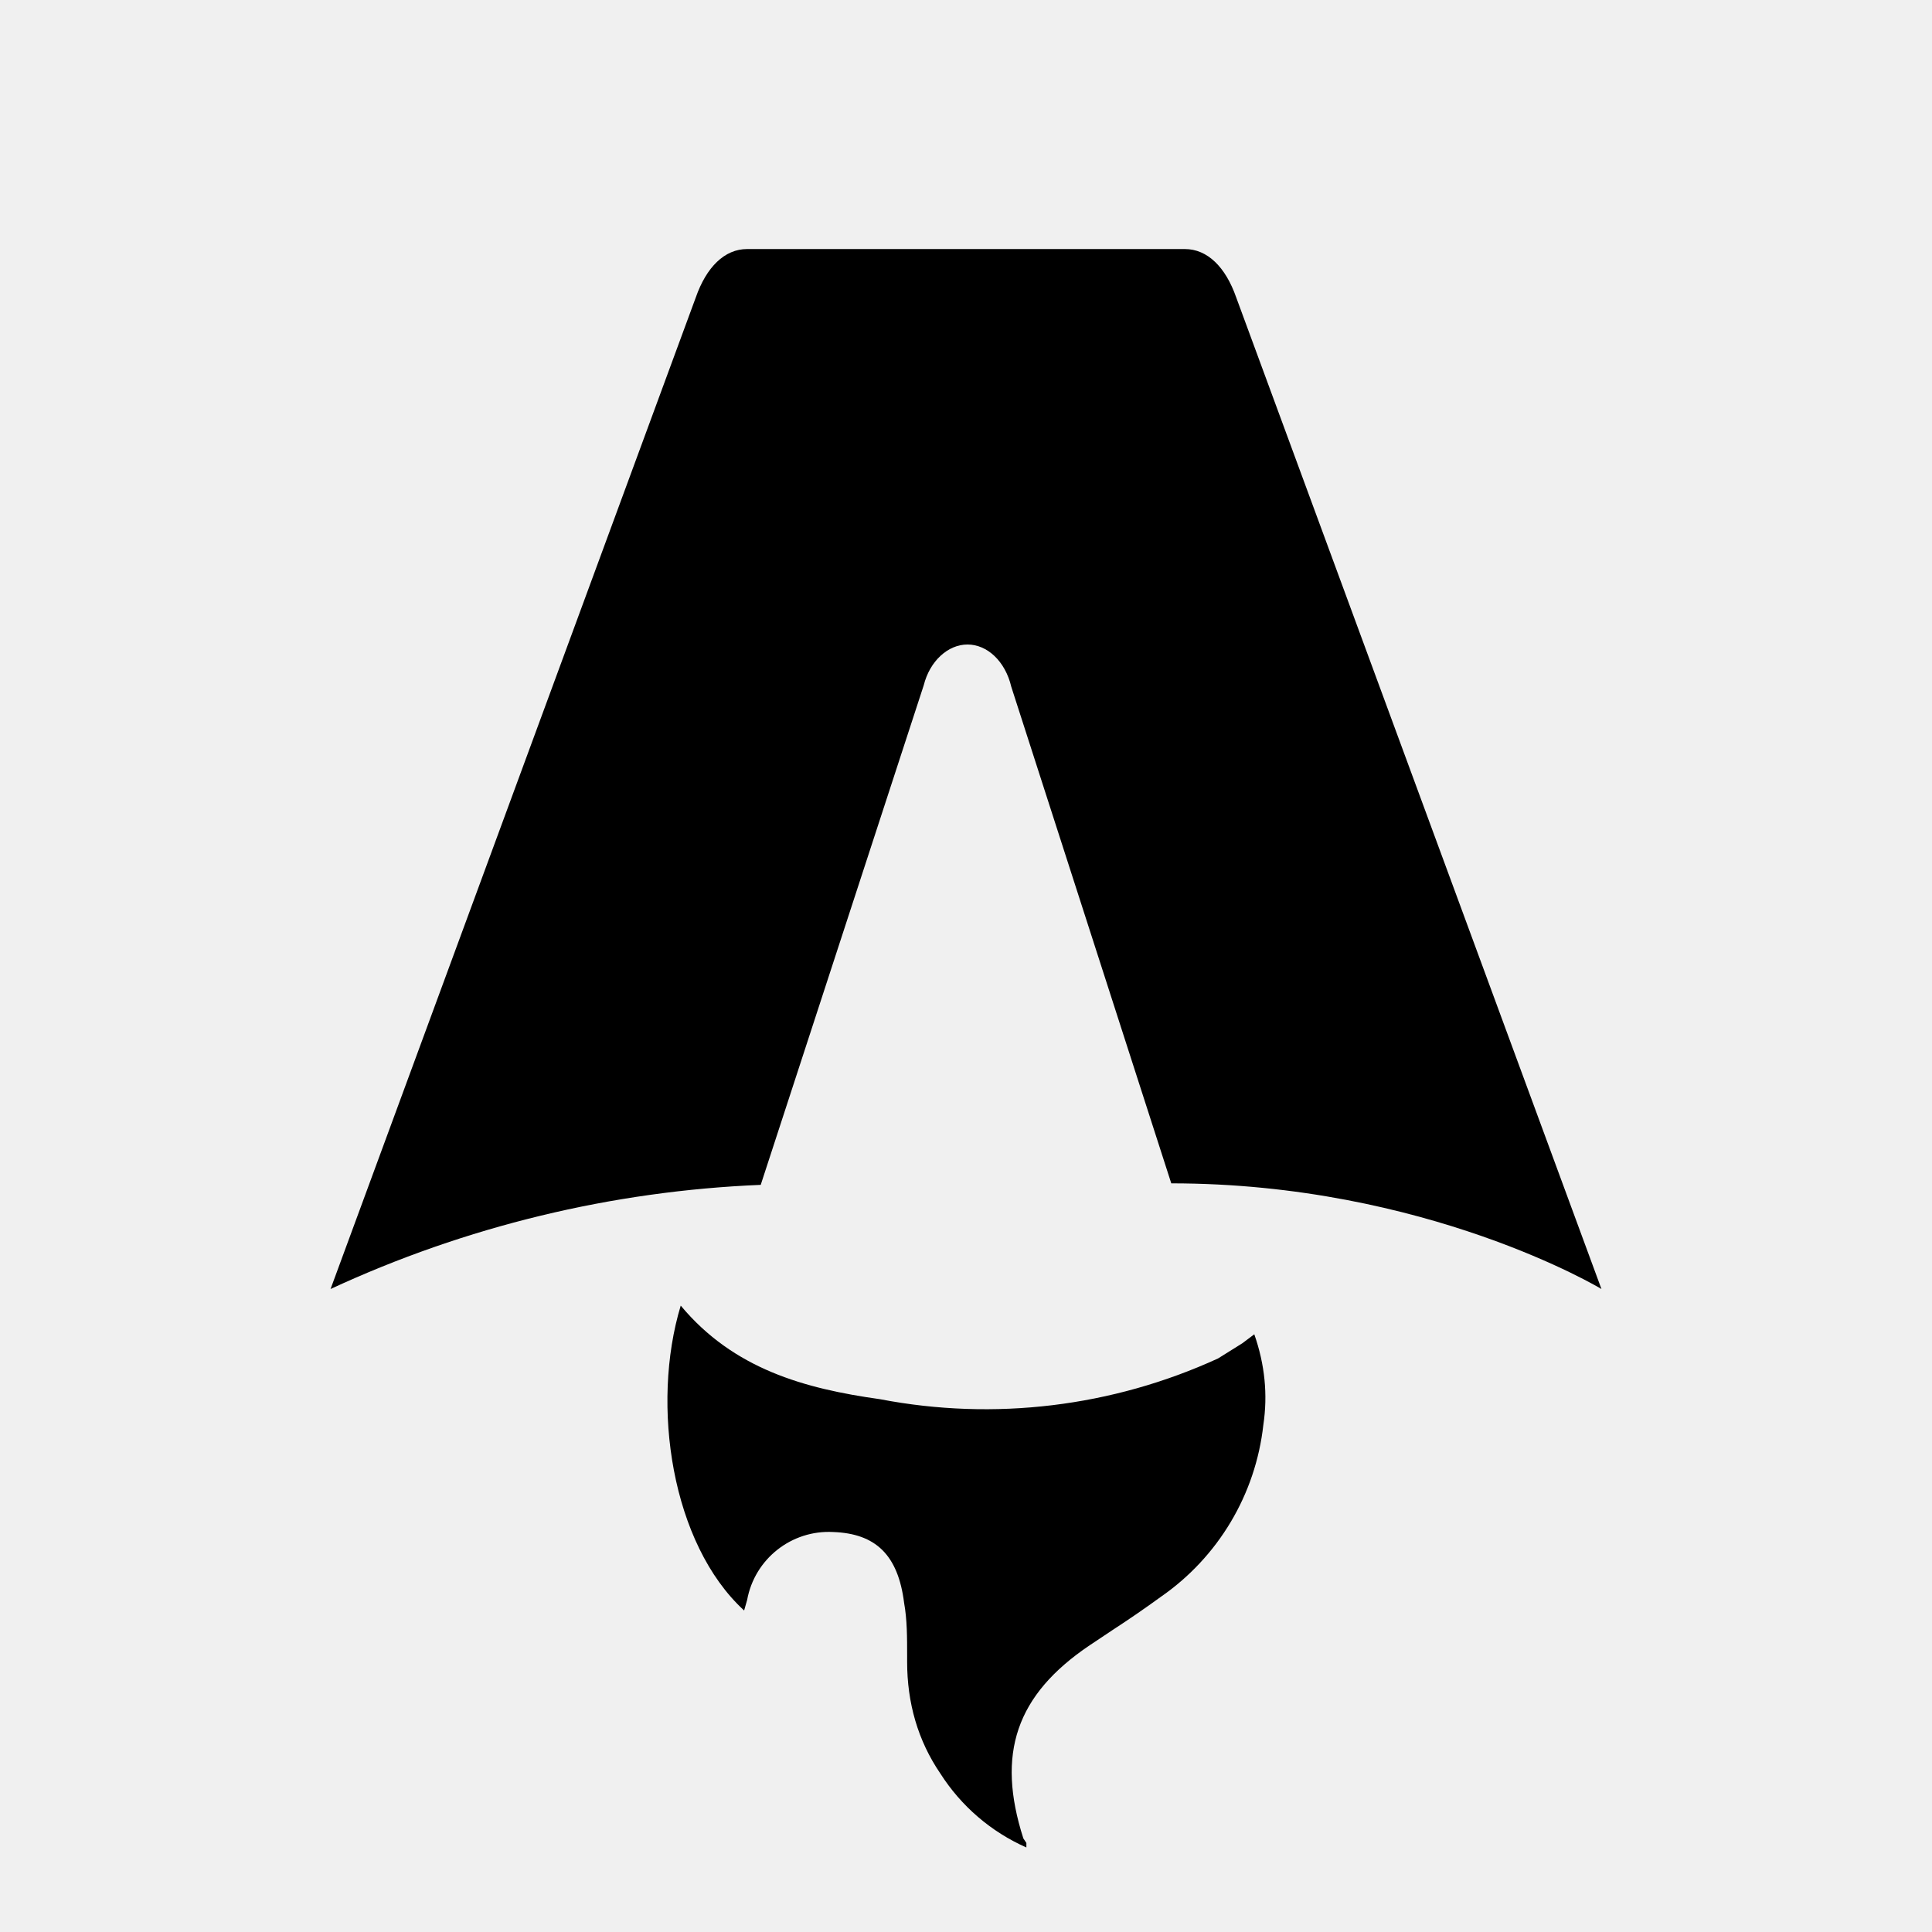
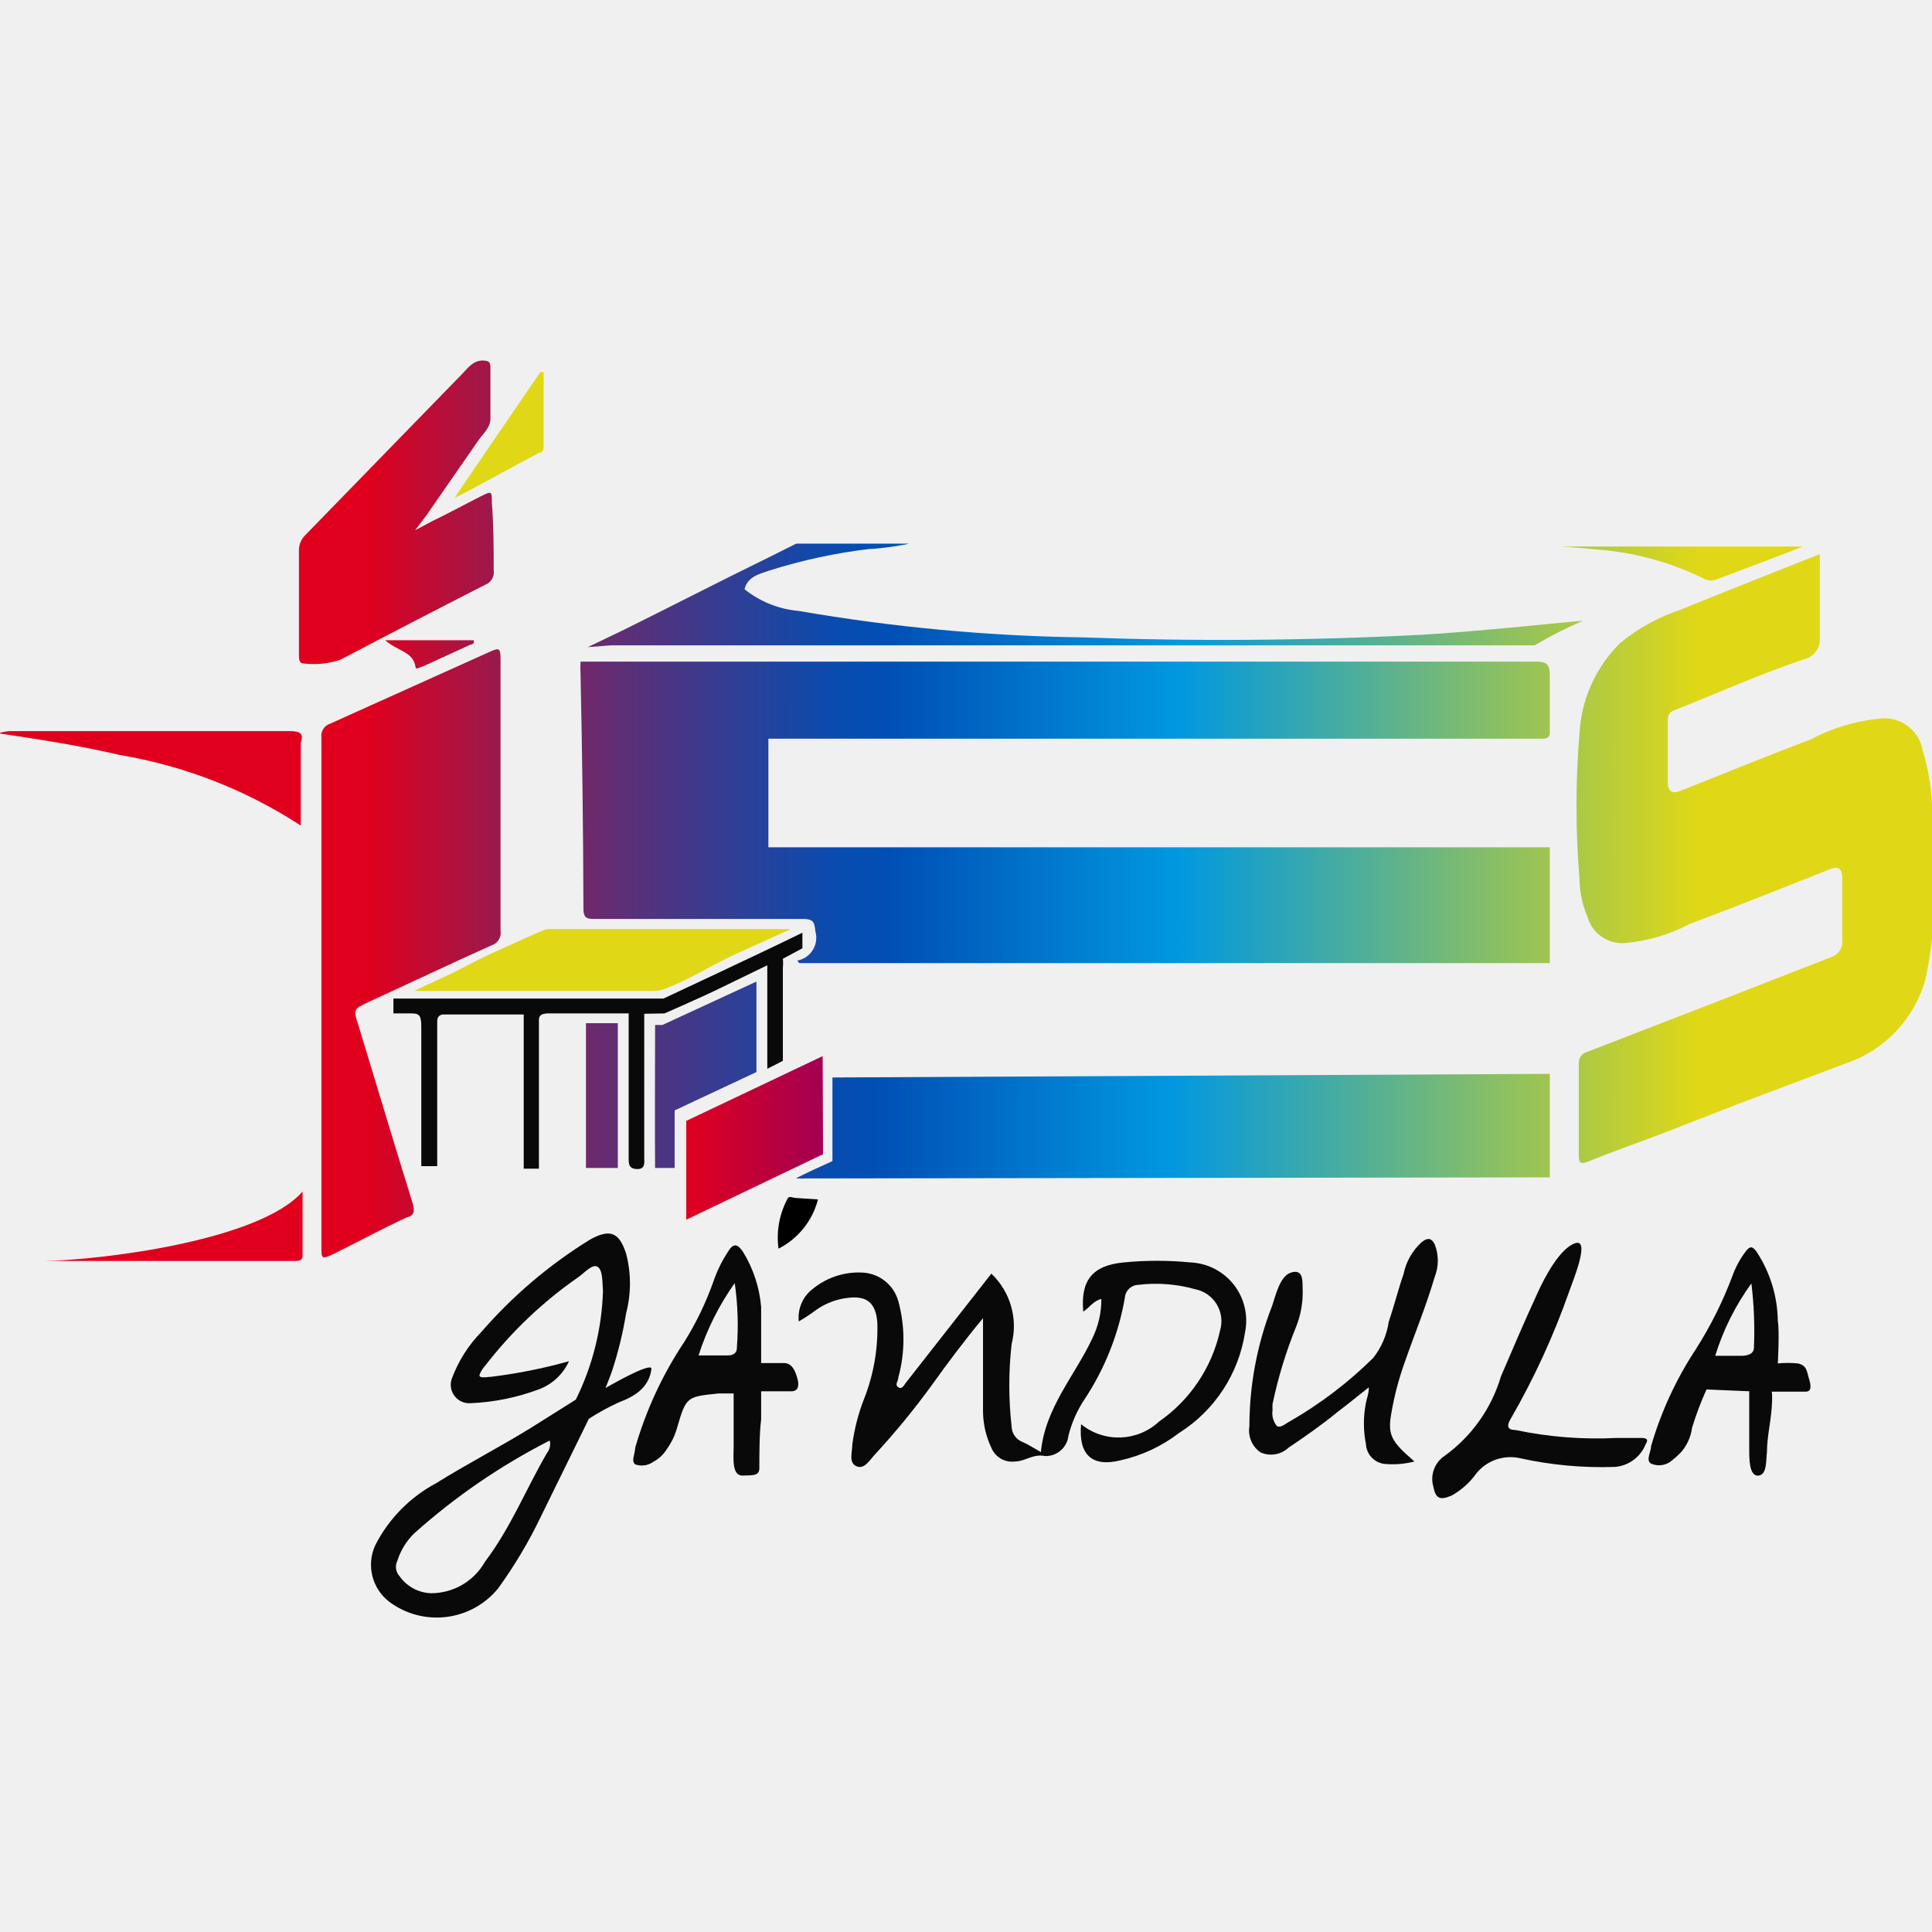
- <svg xmlns="http://www.w3.org/2000/svg" fill="none" viewBox="0 0 128 128">
-   <path d="M50.4 78.5a75.1 75.1 0 0 0-28.5 6.9l24.2-65.7c.7-2 1.9-3.2 3.4-3.2h29c1.5 0 2.7 1.2 3.4 3.2l24.2 65.7s-11.6-7-28.5-7L67 45.5c-.4-1.7-1.6-2.8-2.9-2.8-1.3 0-2.5 1.1-2.9 2.7L50.4 78.5Zm-1.1 28.2Zm-4.2-20.2c-2 6.6-.6 15.8 4.2 20.2a17.5 17.5 0 0 1 .2-.7 5.5 5.5 0 0 1 5.7-4.5c2.8.1 4.3 1.5 4.7 4.7.2 1.1.2 2.3.2 3.5v.4c0 2.7.7 5.2 2.2 7.4a13 13 0 0 0 5.7 4.9v-.3l-.2-.3c-1.8-5.6-.5-9.5 4.4-12.8l1.5-1a73 73 0 0 0 3.2-2.2 16 16 0 0 0 6.8-11.4c.3-2 .1-4-.6-6l-.8.6-1.6 1a37 37 0 0 1-22.4 2.7c-5-.7-9.7-2-13.2-6.2Z" />
-   <style>
-         path { fill: #000; }
-         @media (prefers-color-scheme: dark) {
-             path { fill: #FFF; }
-         }
-     </style>
+ <svg xmlns="http://www.w3.org/2000/svg" xmlns:xlink="http://www.w3.org/1999/xlink" viewBox="0 0 53.38 53.38">
+   <defs>
+     <style>.cls-1{fill:none;}.cls-2{fill:url(#Degradado_sin_nombre_66);}.cls-3{fill:url(#Degradado_sin_nombre_40);}.cls-4{fill:url(#Degradado_sin_nombre_51);}.cls-5{fill:url(#Degradado_sin_nombre_40-2);}.cls-6{fill:url(#Degradado_sin_nombre_40-3);}.cls-7{fill:url(#Degradado_sin_nombre_40-4);}.cls-8{fill:url(#Degradado_sin_nombre_40-5);}.cls-9{fill:url(#Degradado_sin_nombre_40-6);}.cls-10{fill:url(#Degradado_sin_nombre_40-7);}.cls-11{fill:url(#Degradado_sin_nombre_40-9);}.cls-12{fill:#090909;}.cls-13{fill:#e0d816;}.cls-14{fill:url(#Degradado_sin_nombre_40-10);}.cls-15{fill:url(#Degradado_sin_nombre_40-11);}.cls-16{fill:url(#Degradado_sin_nombre_40-12);}.cls-17{fill:url(#Degradado_sin_nombre_40-13);}.cls-18{fill:url(#Degradado_sin_nombre_40-14);}</style>
+     <linearGradient id="Degradado_sin_nombre_66" x1="18.96" y1="31.44" x2="22.74" y2="31.44" gradientUnits="userSpaceOnUse">
+       <stop offset="0" stop-color="#e0001e" />
+       <stop offset="0.97" stop-color="#a40051" />
+     </linearGradient>
+     <linearGradient id="Degradado_sin_nombre_40" x1="-0.87" y1="31.12" x2="53.6" y2="31.12" gradientUnits="userSpaceOnUse">
+       <stop offset="0" stop-color="#e0001e" />
+       <stop offset="0.19" stop-color="#e0001e" />
+       <stop offset="0.26" stop-color="#971a4f" />
+       <stop offset="0.33" stop-color="#56317b" />
+       <stop offset="0.39" stop-color="#28419a" />
+       <stop offset="0.43" stop-color="#0b4bae" />
+       <stop offset="0.46" stop-color="#004fb5" />
+       <stop offset="0.61" stop-color="#0198e0" />
+       <stop offset="0.88" stop-color="#e0d816" />
+       <stop offset="1" stop-color="#e0d816" />
+     </linearGradient>
+     <linearGradient id="Degradado_sin_nombre_51" x1="12.57" y1="12" x2="15.02" y2="12" gradientUnits="userSpaceOnUse">
+       <stop offset="0" stop-color="#e0d816" />
+       <stop offset="1" stop-color="#e0d816" />
+     </linearGradient>
+     <linearGradient id="Degradado_sin_nombre_40-2" x1="0" y1="30.27" x2="53.38" y2="30.27" xlink:href="#Degradado_sin_nombre_40" />
+     <linearGradient id="Degradado_sin_nombre_40-3" x1="0" y1="22.43" x2="53.38" y2="22.43" xlink:href="#Degradado_sin_nombre_40" />
+     <linearGradient id="Degradado_sin_nombre_40-4" x1="0" y1="23.37" x2="25.87" y2="23.37" xlink:href="#Degradado_sin_nombre_40" />
+     <linearGradient id="Degradado_sin_nombre_40-5" x1="0" y1="16.42" x2="53.38" y2="16.42" xlink:href="#Degradado_sin_nombre_40" />
+     <linearGradient id="Degradado_sin_nombre_40-6" x1="0" y1="15.54" x2="53.38" y2="15.54" xlink:href="#Degradado_sin_nombre_40" />
+     <linearGradient id="Degradado_sin_nombre_40-7" x1="0" y1="33.89" x2="53.38" y2="33.89" xlink:href="#Degradado_sin_nombre_40" />
+     <linearGradient id="Degradado_sin_nombre_40-9" x1="-0.03" y1="29.7" x2="53.43" y2="29.7" xlink:href="#Degradado_sin_nombre_40" />
+     <linearGradient id="Degradado_sin_nombre_40-10" x1="0" y1="23.71" x2="53.38" y2="23.71" xlink:href="#Degradado_sin_nombre_40" />
+     <linearGradient id="Degradado_sin_nombre_40-11" x1="0" y1="21.52" x2="53.38" y2="21.52" xlink:href="#Degradado_sin_nombre_40" />
+     <linearGradient id="Degradado_sin_nombre_40-12" x1="0" y1="26.37" x2="53.38" y2="26.37" xlink:href="#Degradado_sin_nombre_40" />
+     <linearGradient id="Degradado_sin_nombre_40-13" x1="0" y1="14.15" x2="53.38" y2="14.15" xlink:href="#Degradado_sin_nombre_40" />
+     <linearGradient id="Degradado_sin_nombre_40-14" x1="0" y1="18.08" x2="53.38" y2="18.08" xlink:href="#Degradado_sin_nombre_40" />
+   </defs>
+   <g id="Capa_2" data-name="Capa 2">
+     <g id="Capa_1-2" data-name="Capa 1">
+       <rect class="cls-1" width="53.38" height="53.38" />
+       <polygon class="cls-2" points="22.74 31.89 22.73 29.18 18.96 30.97 18.96 33.7 22.74 31.89" />
+       <path class="cls-3" d="M42.82,32.53V29.67L23,29.77l0,2.31s-1,.45-1,.48Z" />
+       <path class="cls-4" d="M14.9,12.51c.07,0,.12-.07.12-.17V10.28h-.09c-.76,1.11-2.32,3.39-2.36,3.46S14.16,12.89,14.9,12.51Z" />
+       <path class="cls-5" d="M16.19,32.27l.88,0v-4h-.88Z" />
+       <path class="cls-6" d="M16.12,25.11c0,.22.07.28.27.28l4.8,0c.34,0,.68,0,1,0s.31.13.34.35a.64.64,0,0,1-.5.8l.05.07H42.82V23.41H21.89l-.66,0h0v-3a.07.07,0,0,0,0,0H42.07c.18,0,.35,0,.53,0s.23-.05.22-.23c0-.5,0-1,0-1.52,0-.3-.08-.38-.38-.38-8.69,0-26.4,0-26.4,0a2.62,2.62,0,0,0,0,.35Q16.11,21.84,16.12,25.11Z" />
+       <polygon class="cls-7" points="21.23 23.37 21.23 23.38 21.23 23.37 21.23 23.37" />
+       <path class="cls-8" d="M16.88,17.83H42.4a11.87,11.87,0,0,1,1.34-.68c-.12,0-3,.31-4.5.39q-4.66.24-9.35.07a50,50,0,0,1-7.82-.73,2.78,2.78,0,0,1-1.5-.6s0,0,0,0c.09-.36.42-.42.7-.52A15.05,15.05,0,0,1,24,15.17c.27,0,1.11-.13,1.11-.15H22l-.76.38c-1.45.71-2.49,1.25-4,2l-1,.48Z" />
+       <path class="cls-9" d="M47.1,16a.43.43,0,0,0,.35,0c.6-.23,2.09-.78,2.35-.9-1.95,0-6.69,0-6.7,0,.17,0,.82.06,1,.08A8,8,0,0,1,47.1,16Z" />
+       <path class="cls-10" d="M8.36,32.92c-1.2,1.38-5.66,1.9-7.14,1.92H8.13c.13,0,.24,0,.23-.18Z" />
+       <polygon class="cls-7" points="21.23 23.38 21.23 23.37 21.23 23.37 21.23 23.38" />
+       <path class="cls-11" d="M18.1,32.27h.54l0-1.59,2.26-1.06,0-2.5-2.6,1.2H18.1S18.09,31.83,18.1,32.27Z" />
+       <path class="cls-12" d="M18.36,28s1.1-.48,1.52-.69l1.32-.64v2.86l.43-.22s0-2.08,0-2.57a1.18,1.18,0,0,0,0-.25l.54-.29v-.43c-1.16.57-3.84,1.82-3.84,1.82H10.87V28h.51c.23,0,.26.09.26.39v3.83h.44v-4c0-.11.05-.17.14-.19h.54c.31,0,.62,0,.94,0h.77c0,.46,0,4.26,0,4.26h.42V28.19c0-.14.07-.18.23-.19h2.25c0,.11,0,2.76,0,4,0,.15,0,.29.22.3s.22-.14.21-.29c0-1.23,0-3.88,0-4Z" />
+       <path class="cls-13" d="M12.1,27.07l-.66.31,1.29,0h5.32a1,1,0,0,0,.35-.07c.65-.25,1.24-.63,1.86-.92l1.59-.72s-4.69,0-6.73,0c-.08,0-1.07.46-1.49.65C13,26.61,12.69,26.81,12.1,27.07Z" />
+       <path class="cls-12" d="M45.35,39.73h-.69a10.89,10.89,0,0,1-2.79-.22c-.22,0-.25-.11-.13-.31a20.85,20.85,0,0,0,1.62-3.53c.12-.33.58-1.46.16-1.32s-.84.93-1.05,1.4c-.35.76-.68,1.53-1,2.28a4.17,4.17,0,0,1-1.55,2.19.77.77,0,0,0-.32.85c.07.34.18.39.51.25a2.09,2.09,0,0,0,.68-.61A1.21,1.21,0,0,1,42,40.29a10.49,10.49,0,0,0,2.62.24,1,1,0,0,0,.85-.63C45.56,39.76,45.48,39.73,45.35,39.73Z" />
+       <path class="cls-12" d="M38.45,39a8.28,8.28,0,0,1,.34-1.3c.28-.81.61-1.6.85-2.42a1.22,1.22,0,0,0,0-.9c-.09-.18-.2-.19-.36-.06a1.62,1.62,0,0,0-.5.88c-.15.43-.26.88-.41,1.32a2.11,2.11,0,0,1-.43,1,11.27,11.27,0,0,1-2.3,1.75c-.12.06-.27.21-.37.12a.56.56,0,0,1-.11-.43,1,1,0,0,1,0-.17,12.45,12.45,0,0,1,.65-2.13,2.56,2.56,0,0,0,.18-1.09c0-.22,0-.51-.32-.41s-.43.67-.53.94a9.17,9.17,0,0,0-.62,3.31.73.73,0,0,0,.31.72.71.71,0,0,0,.77-.13c.46-.31.92-.63,1.37-1,.27-.2.53-.42.85-.67,0,.19-.06.31-.08.43a2.92,2.92,0,0,0,0,1.14.58.58,0,0,0,.55.55,2.4,2.4,0,0,0,.79-.07C38.42,39.81,38.33,39.64,38.45,39Z" />
+       <path class="cls-12" d="M32.89,34.88a9.43,9.43,0,0,0-1.84,0c-.86.08-1.2.49-1.12,1.36.17-.11.28-.3.5-.35A2.44,2.44,0,0,1,30.17,37c-.47,1-1.3,1.91-1.41,3.12-.2-.11-.35-.21-.51-.28a.47.47,0,0,1-.3-.43,10.13,10.13,0,0,1,0-2.27,2,2,0,0,0-.56-1.95l-2.35,3c-.06.07-.11.21-.22.14s0-.17,0-.27a4,4,0,0,0,0-2.11,1.08,1.08,0,0,0-1-.79,2,2,0,0,0-1.35.44,1,1,0,0,0-.4.91,4.79,4.79,0,0,0,.47-.31,1.87,1.87,0,0,1,.88-.34c.53-.07.78.14.82.68a5.3,5.3,0,0,1-.37,2.12,5.39,5.39,0,0,0-.32,1.24c0,.22-.11.51.11.61s.37-.17.51-.32a21,21,0,0,0,1.59-1.94c.43-.6.87-1.19,1.4-1.83V39a2.4,2.4,0,0,0,.23,1,.62.62,0,0,0,.66.38c.27,0,.49-.22.83-.15a.63.63,0,0,0,.64-.56,3.19,3.19,0,0,1,.44-1,7.36,7.36,0,0,0,1.12-2.82.38.38,0,0,1,.37-.35,4,4,0,0,1,1.57.12.9.9,0,0,1,.69,1.14,4.15,4.15,0,0,1-1.69,2.52,1.64,1.64,0,0,1-2.15.07c-.08.85.31,1.19,1.08,1a4.13,4.13,0,0,0,1.63-.76,4,4,0,0,0,1.82-2.78A1.61,1.61,0,0,0,32.89,34.88Z" />
+       <path class="cls-12" d="M49.67,37.67a2.93,2.93,0,0,0-.55,0s.05-.9,0-1.17a3.56,3.56,0,0,0-.59-1.92c-.11-.15-.18-.16-.3,0a2.55,2.55,0,0,0-.37.69,10.89,10.89,0,0,1-1,2,9.89,9.89,0,0,0-1.24,2.68c0,.16-.16.4,0,.49a.55.55,0,0,0,.59-.1,2.5,2.5,0,0,0,.24-.22,1.28,1.28,0,0,0,.3-.67,8.65,8.65,0,0,1,.4-1.06l1.18.05s0,0,0,.22c0,.46,0,.93,0,1.39,0,.26,0,.74.25.72s.21-.43.24-.65c0-.4.1-.81.13-1.21s0-.46,0-.46.77,0,.94,0,.15-.17.09-.36S49.93,37.72,49.67,37.67Zm-1.21-.44c0,.18-.17.22-.31.23h-.76a6.84,6.84,0,0,1,1-2A10.79,10.79,0,0,1,48.46,37.23Z" />
+       <path class="cls-14" d="M53.38,22.81a6.16,6.16,0,0,0-.26-2.09,1.07,1.07,0,0,0-1.22-.86,5,5,0,0,0-1.85.56c-1.21.46-2.41.95-3.62,1.43-.24.1-.35,0-.35-.24,0-.55,0-1.11,0-1.66,0-.15,0-.26.19-.33,1.19-.47,2.37-1,3.56-1.4a.57.57,0,0,0,.45-.62c0-.64,0-1.28,0-1.92v-.37s-2.69,1.06-3.86,1.54a5.22,5.22,0,0,0-1.66.92,3.8,3.8,0,0,0-1.12,2.5,24.15,24.15,0,0,0,0,4,2.79,2.79,0,0,0,.22,1.06,1,1,0,0,0,1.1.72,4.71,4.71,0,0,0,1.72-.52c1.29-.48,2.58-1,3.87-1.51.26-.11.35,0,.35.24,0,.57,0,1.13,0,1.69a.45.45,0,0,1-.32.5l-3,1.17-3.72,1.44a.31.31,0,0,0-.24.32v2.54c0,.23.06.25.27.17.68-.28,1.38-.52,2.06-.78L48,30.51l3-1.13a3.41,3.41,0,0,0,2.2-2.33,12.57,12.57,0,0,0,.25-3.29C53.38,23.44,53.39,23.12,53.38,22.81Z" />
+       <path class="cls-15" d="M8,20.2c-2.54,0-5.09,0-7.63,0a1.13,1.13,0,0,0-.41.06c1.12.17,2.25.34,3.35.6a13.12,13.12,0,0,1,5,1.95c0-.79,0-1.53,0-2.28C8.39,20.28,8.32,20.2,8,20.2Z" />
+       <path class="cls-16" d="M11.4,33.24c-.51-1.64-1-3.28-1.5-4.92-.14-.44-.14-.43.27-.63,1.14-.52,2.27-1.06,3.41-1.57a.36.36,0,0,0,.25-.4c0-2.47,0-4.94,0-7.4,0-.44,0-.45-.39-.27L9.11,20a.35.35,0,0,0-.23.38q0,3.53,0,7h0v7.05c0,.36,0,.37.35.21.66-.33,1.31-.68,2-1C11.44,33.59,11.47,33.48,11.4,33.24Z" />
+       <path d="M22,33.1c-.08,0-.19-.06-.23,0a2.27,2.27,0,0,0-.26,1.4,2.12,2.12,0,0,0,1.09-1.36Z" />
+       <path class="cls-17" d="M9.4,18.23q2-1.05,4-2.07a.37.37,0,0,0,.24-.41c0-.61,0-1.23-.05-1.85,0-.34,0-.34-.32-.18s-.89.47-1.35.69l-.45.24.31-.41,1.45-2.09c.12-.17.31-.33.32-.56,0-.48,0-1,0-1.45,0-.16-.07-.17-.2-.18-.29,0-.42.21-.58.37L8.43,14.79a.57.57,0,0,0-.17.41c0,.47,0,.94,0,1.42h0V18.1c0,.09,0,.23.12.23A2.33,2.33,0,0,0,9.4,18.23Z" />
+       <path class="cls-18" d="M11.48,18.42c0,.11.13,0,.19,0L13,17.81s.12,0,.09-.12H10.64C11,18,11.41,18,11.48,18.42Z" />
+       <path class="cls-12" d="M18,37.82c0-.21-1.27.53-1.27.53s.13-.32.19-.5a10.56,10.56,0,0,0,.38-1.57,3.25,3.25,0,0,0,0-1.64c-.19-.59-.44-.7-1-.39a13.05,13.05,0,0,0-3,2.55,3.68,3.68,0,0,0-.82,1.3.51.51,0,0,0,.51.67,6.11,6.11,0,0,0,1.89-.38,1.48,1.48,0,0,0,.84-.78,14.35,14.35,0,0,1-2.15.43c-.1,0-.35.06-.32-.06a.82.82,0,0,1,.15-.24,11.63,11.63,0,0,1,2.56-2.44c.18-.12.4-.39.55-.3s.13.44.15.67a7.26,7.26,0,0,1-.75,3l-1.24.78c-.86.53-1.77,1-2.62,1.53a4,4,0,0,0-1.68,1.71,1.29,1.29,0,0,0,.39,1.57,2.19,2.19,0,0,0,3-.37,12.83,12.83,0,0,0,1.19-2l1.32-2.69a6.46,6.46,0,0,1,.82-.45C17.51,38.59,17.93,38.36,18,37.82Zm-2.89,2.33c-.58,1-1,2.06-1.71,3a1.71,1.71,0,0,1-1.5.87,1.11,1.11,0,0,1-.86-.47.38.38,0,0,1-.06-.43,1.82,1.82,0,0,1,.46-.75,17.56,17.56,0,0,1,3.75-2.57A.41.41,0,0,1,15.11,40.15Z" />
+       <path class="cls-12" d="M21.64,37.66l-.61,0s0-1.2,0-1.55a3.46,3.46,0,0,0-.5-1.52c-.14-.21-.26-.27-.42,0a3.66,3.66,0,0,0-.4.82,8.46,8.46,0,0,1-.8,1.66A10.56,10.56,0,0,0,17.55,40c0,.16-.12.37,0,.46a.55.55,0,0,0,.5-.07,1,1,0,0,0,.38-.36,1.88,1.88,0,0,0,.28-.59c.25-.85.26-.85,1.15-.94l.41,0s0,.31,0,.48c0,.44,0,.59,0,1,0,.28-.06.8.25.79s.44,0,.46-.18c0-.37,0-1,.05-1.37,0-.2,0-.78,0-.78h.84c.18,0,.22-.15.16-.36S21.88,37.65,21.64,37.66Zm-1.28-.43c0,.19-.14.22-.27.22H19.3a7.32,7.32,0,0,1,1-2A8.14,8.14,0,0,1,20.36,37.23Z" />
+     </g>
+   </g>
</svg>
